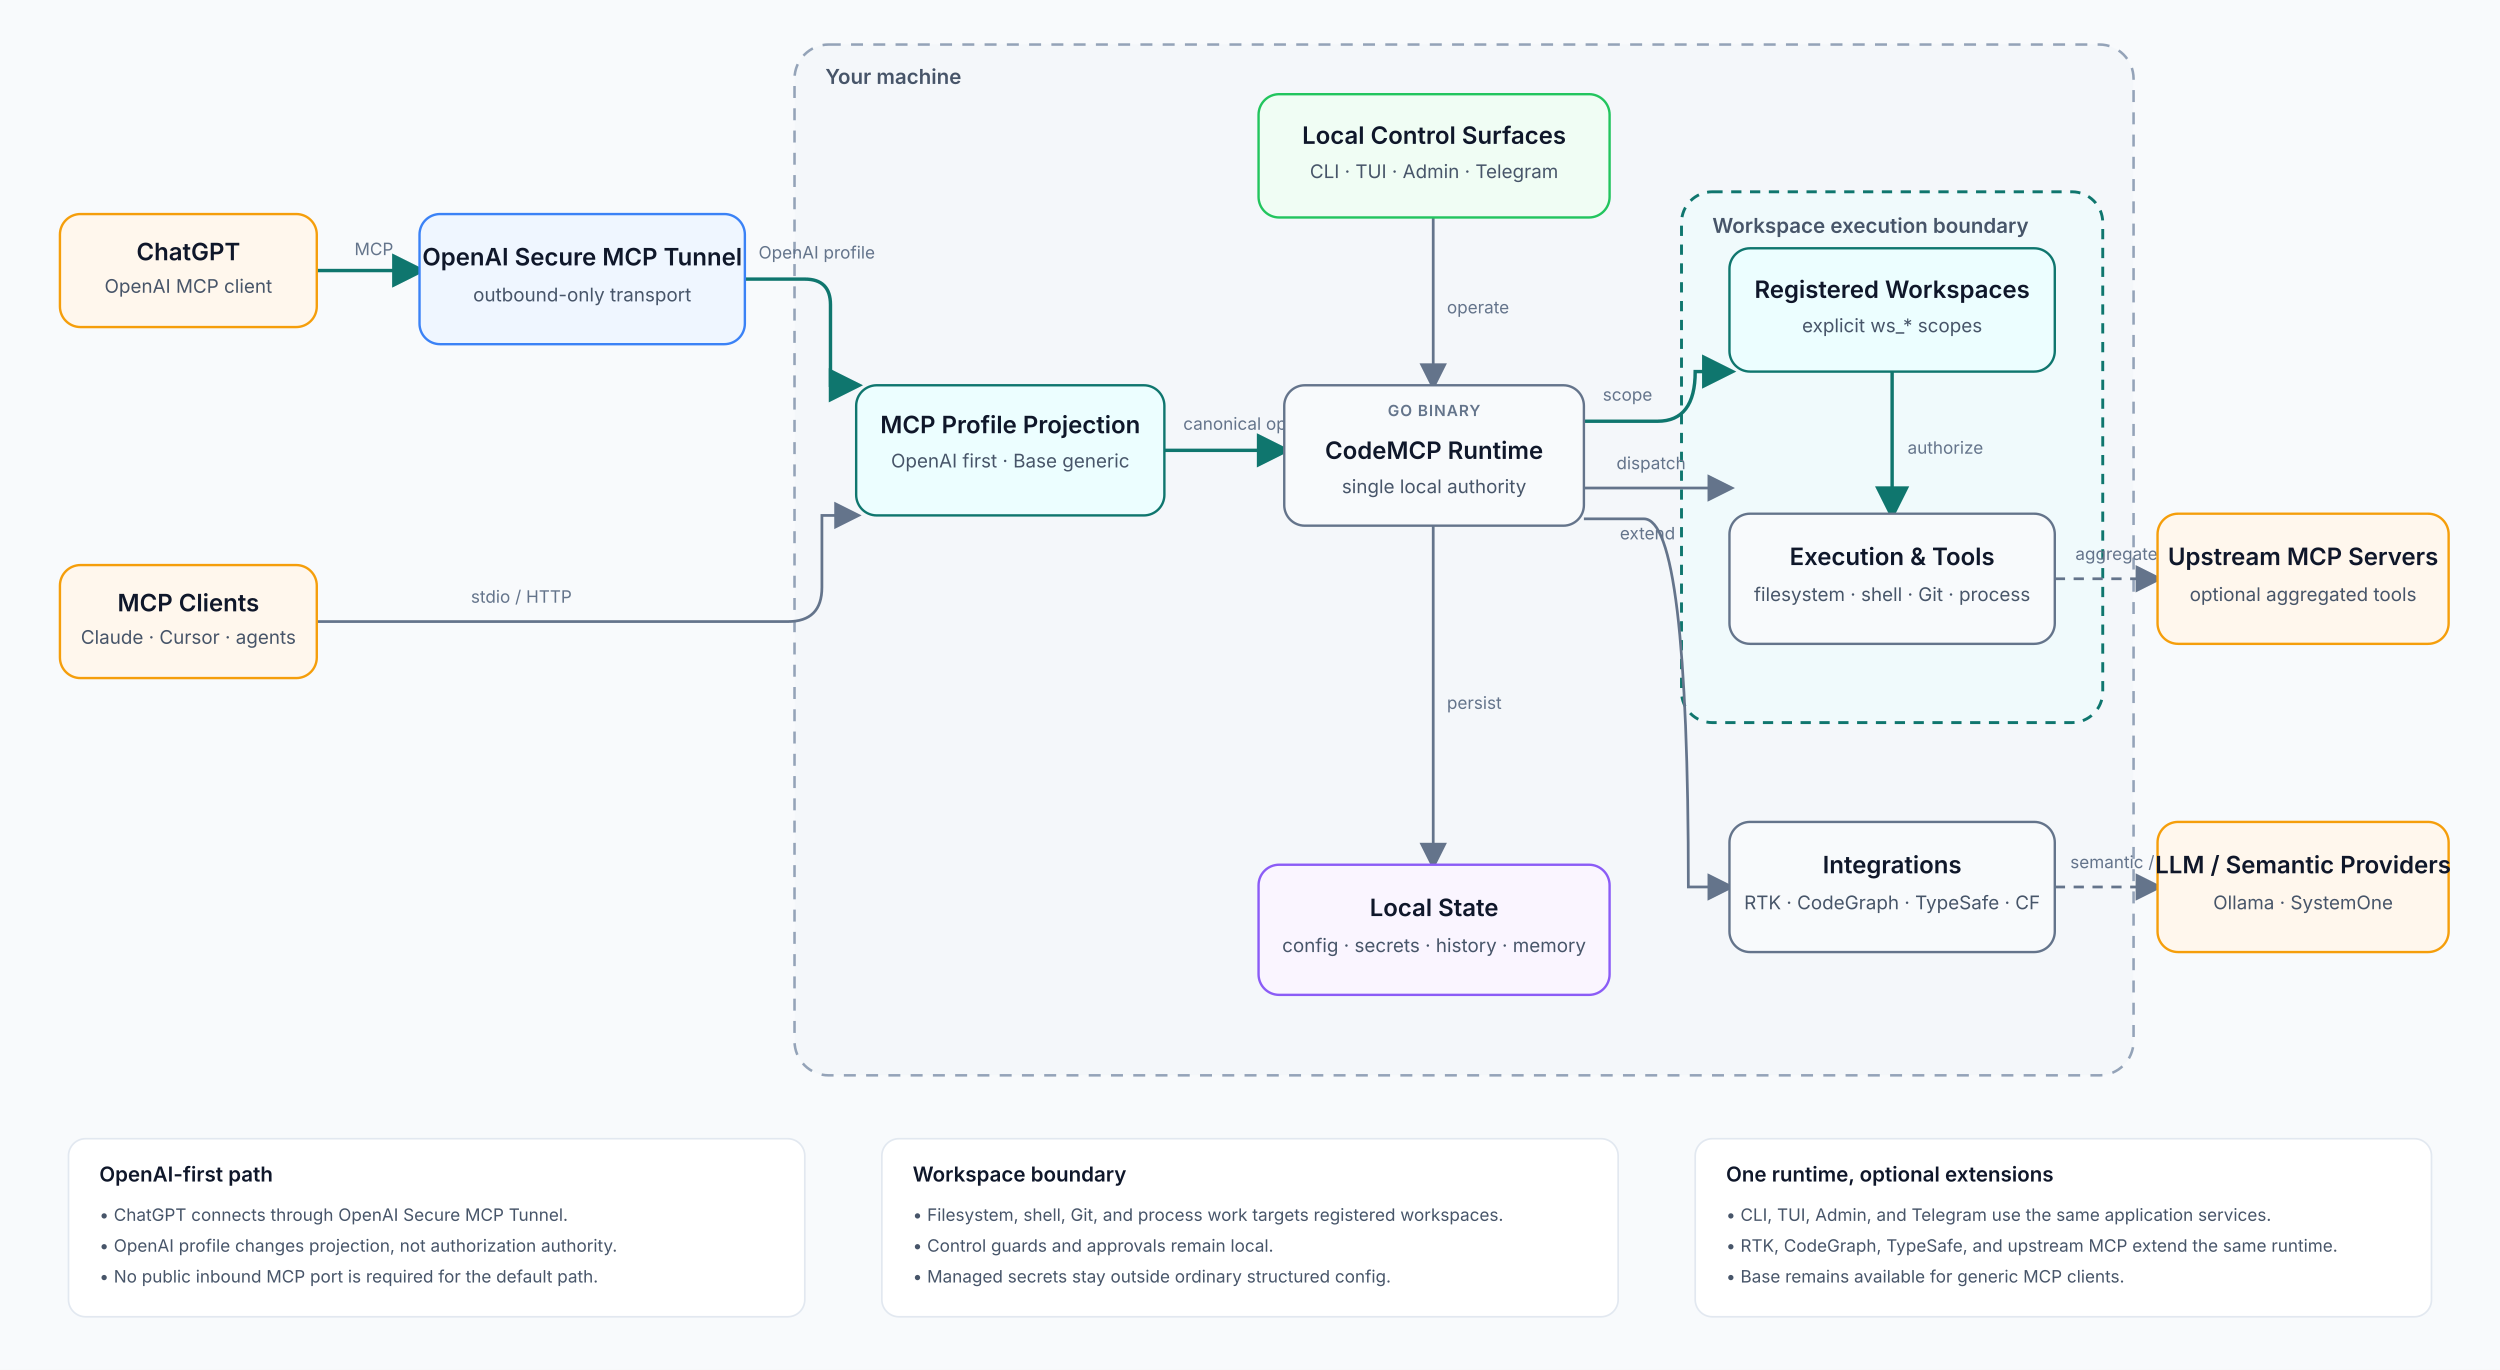
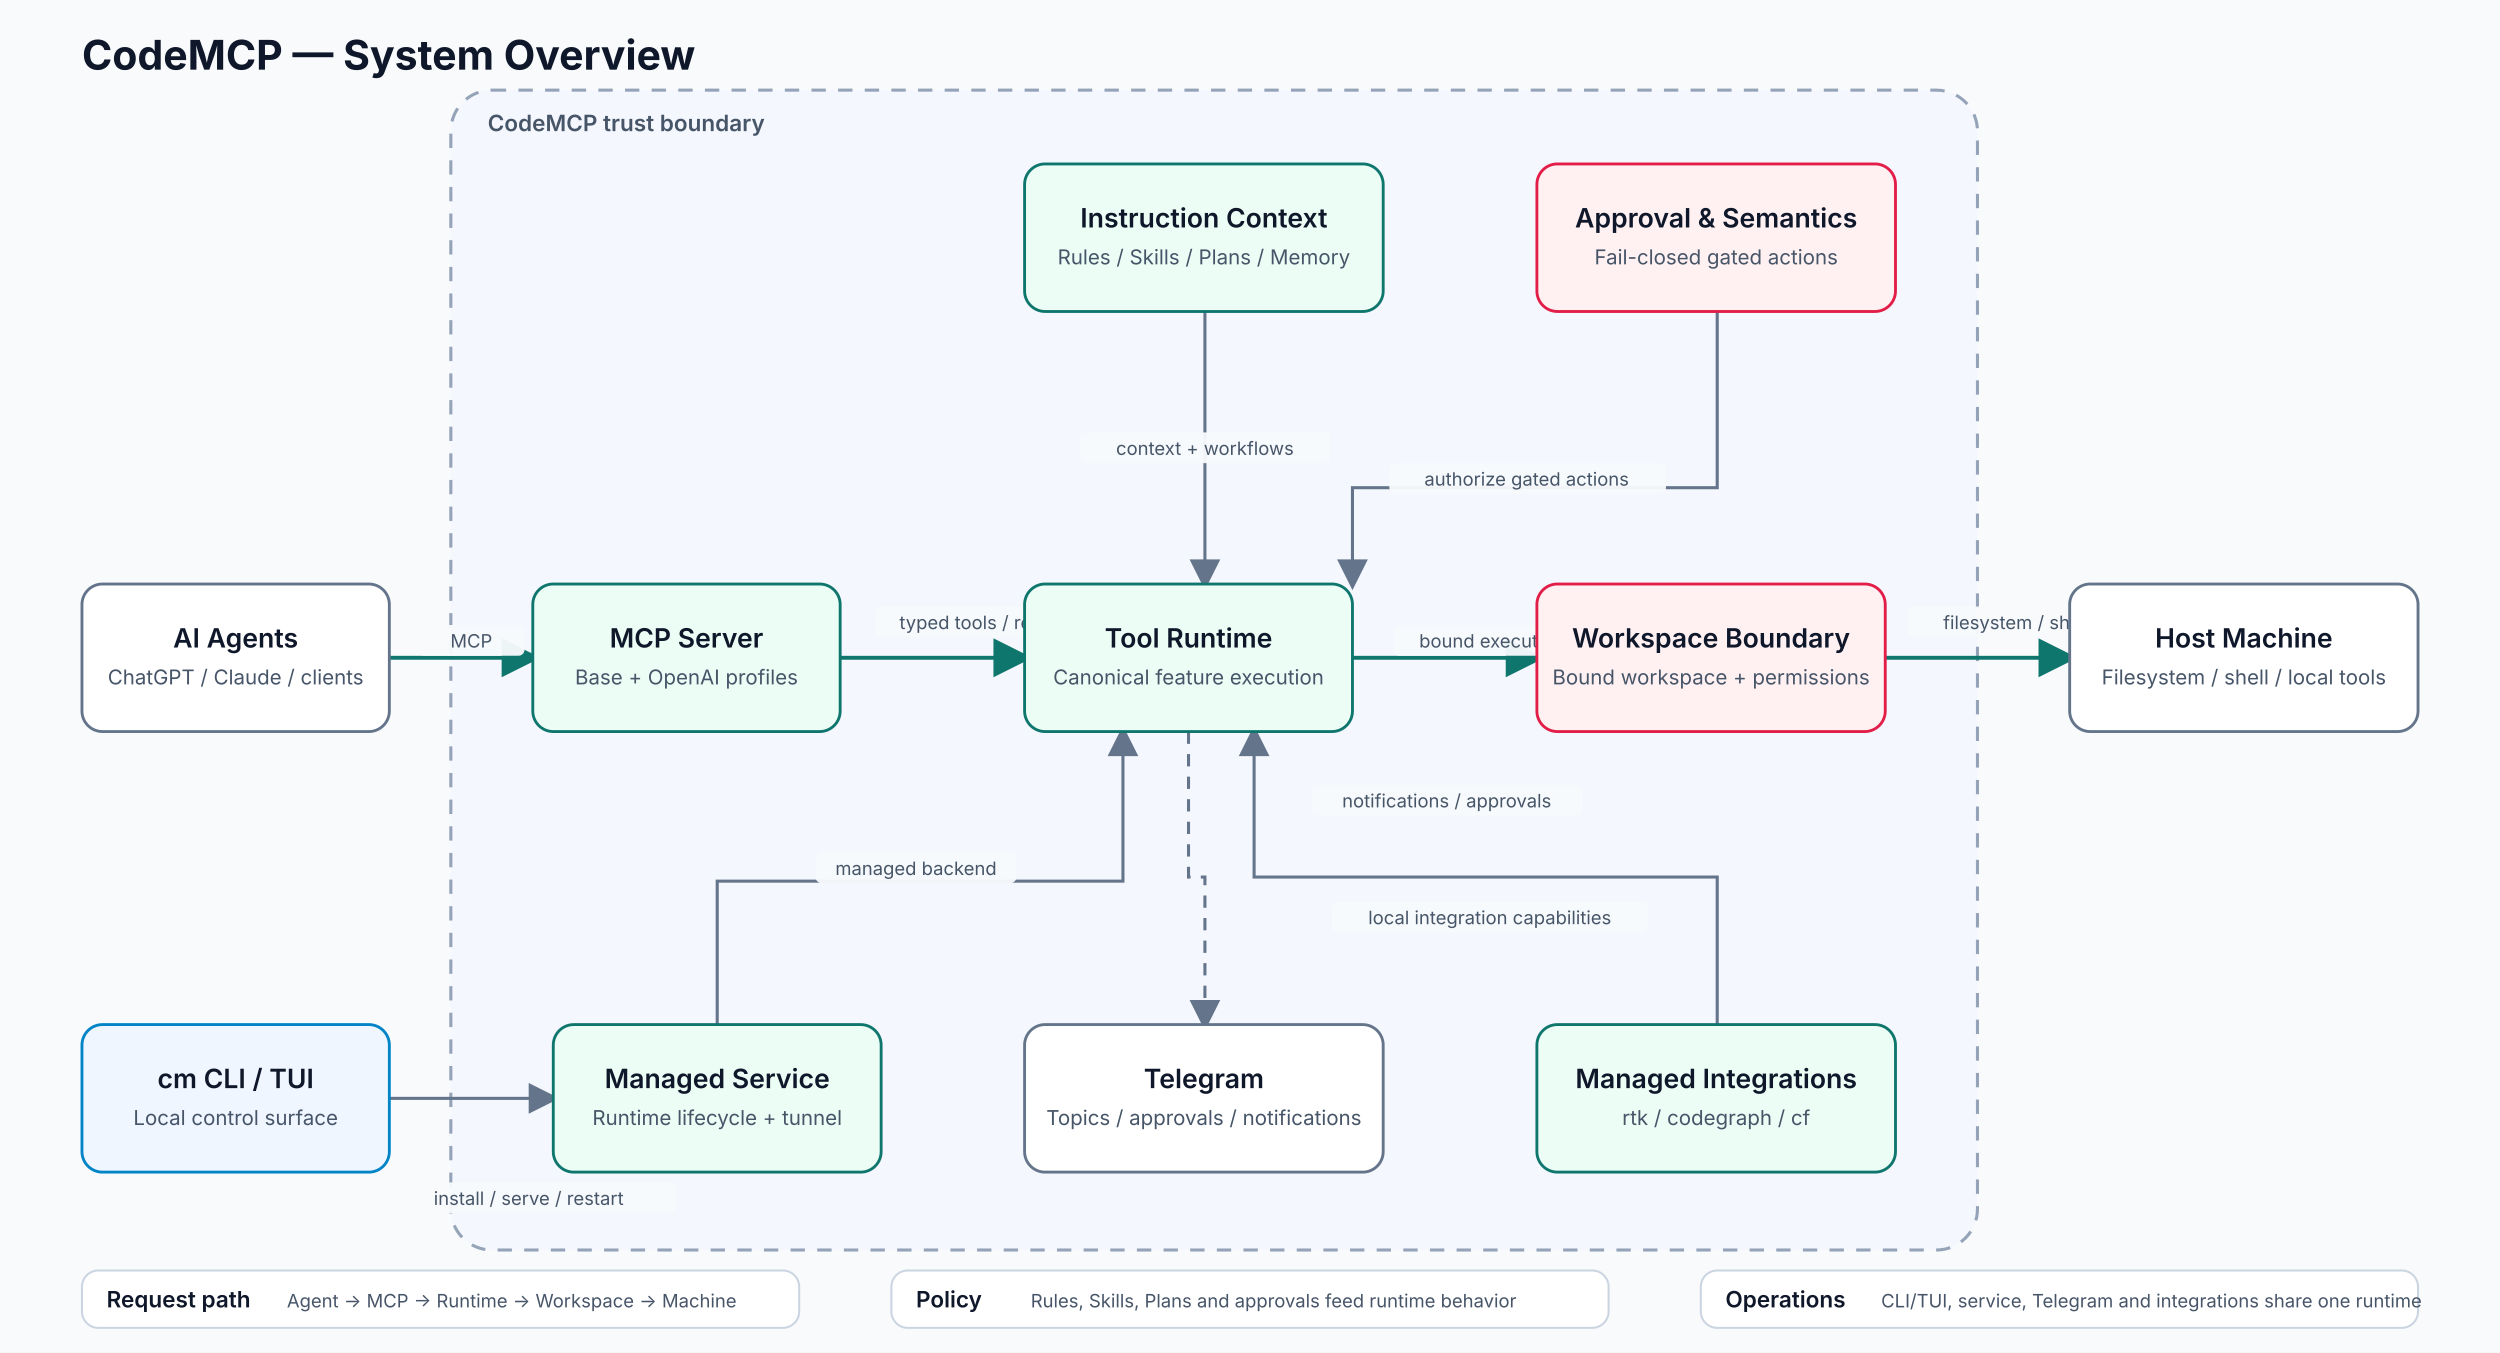
- <svg xmlns="http://www.w3.org/2000/svg" width="1460" height="800" viewBox="0 0 1460 800" role="img" aria-labelledby="title desc">
+ <svg xmlns="http://www.w3.org/2000/svg" width="1220" height="660" viewBox="0 0 1220 660" role="img" aria-labelledby="title desc">
  <defs>
    <marker id="arrow" markerWidth="10" markerHeight="10" refX="8" refY="5" orient="auto" markerUnits="strokeWidth">
      <path d="M0 0 L10 5 L0 10 z" fill="#64748b" />
    </marker>
    <marker id="arrow-accent" markerWidth="10" markerHeight="10" refX="8" refY="5" orient="auto" markerUnits="strokeWidth">
      <path d="M0 0 L10 5 L0 10 z" fill="#0f766e" />
    </marker>
    <style>
-       .bg{fill:#f8fafc}.frame{fill:#fff;stroke:#cbd5e1;stroke-width:1.5}.boundary{fill:#f1f5f9;fill-opacity:.45;stroke:#94a3b8;stroke-width:1.5;stroke-dasharray:7 6}.security-boundary{fill:#ecfeff;fill-opacity:.45;stroke:#0f766e;stroke-width:1.7;stroke-dasharray:6 5}
-       .node{fill:#fff;stroke:#94a3b8;stroke-width:1.4;rx:12}.node-cloud{fill:#eff6ff;stroke:#3b82f6}.node-security{fill:#ecfeff;stroke:#0f766e}.node-backend{fill:#f8fafc;stroke:#64748b}.node-db{fill:#faf5ff;stroke:#8b5cf6}.node-external{fill:#fff7ed;stroke:#f59e0b}.node-frontend{fill:#f0fdf4;stroke:#22c55e}
-       .label{font:600 14px Inter,ui-sans-serif,system-ui,sans-serif;fill:#0f172a}.sub{font:11px Inter,ui-sans-serif,system-ui,sans-serif;fill:#475569}.tag{font:600 9px Inter,ui-sans-serif,system-ui,sans-serif;fill:#64748b;letter-spacing:.06em}.boundary-label{font:600 12px Inter,ui-sans-serif,system-ui,sans-serif;fill:#475569}
-       .edge{fill:none;stroke:#64748b;stroke-width:1.6;marker-end:url(#arrow)}.edge-accent{stroke:#0f766e;stroke-width:2;marker-end:url(#arrow-accent)}.edge-dashed{stroke-dasharray:6 5}.edge-label{font:10px Inter,ui-sans-serif,system-ui,sans-serif;fill:#64748b}
-       .card{fill:#fff;stroke:#e2e8f0;rx:10}.card-title{font:600 12px Inter,ui-sans-serif,system-ui,sans-serif;fill:#0f172a}.card-text{font:10px Inter,ui-sans-serif,system-ui,sans-serif;fill:#475569}
-     </style>
+     .bg{fill:#f8fafc}.boundary{fill:#eef2ff;fill-opacity:.42;stroke:#94a3b8;stroke-width:1.5;stroke-dasharray:7 6}
+     .node{fill:#fff;stroke:#94a3b8;stroke-width:1.4}.backend{fill:#ecfdf5;stroke:#0f766e}.security{fill:#fff1f2;stroke:#e11d48}.frontend{fill:#eff6ff;stroke:#0284c7}.external{fill:#fff;stroke:#64748b}
+     .title{font:700 20px Inter,ui-sans-serif,system-ui,sans-serif;fill:#0f172a}.label{font:600 13px Inter,ui-sans-serif,system-ui,sans-serif;fill:#0f172a}.sub{font:10px Inter,ui-sans-serif,system-ui,sans-serif;fill:#475569}.edge-label{font:9px Inter,ui-sans-serif,system-ui,sans-serif;fill:#475569}.boundary-label{font:600 11px Inter,ui-sans-serif,system-ui,sans-serif;fill:#475569}
+     .edge{fill:none;stroke:#64748b;stroke-width:1.5;marker-end:url(#arrow)}.accent{stroke:#0f766e;stroke-width:1.9;marker-end:url(#arrow-accent)}.dash{stroke-dasharray:6 5}
+     .mask{fill:#f8fafc;fill-opacity:.95}.card{fill:#fff;stroke:#cbd5e1}.card-title{font:600 11px Inter,ui-sans-serif,system-ui,sans-serif;fill:#0f172a}.card-text{font:9px Inter,ui-sans-serif,system-ui,sans-serif;fill:#475569}
+   </style>
  </defs>
-   <rect class="bg" width="1460" height="800" />
-   <rect class="boundary" x="464" y="26" width="782" height="602" rx="20" />
-   <text class="boundary-label" x="482" y="49">Your machine</text>
-   <rect class="security-boundary" x="982" y="112" width="246" height="310" rx="18" />
-   <text class="boundary-label" x="1000" y="136">Workspace execution boundary</text>
-   <path class="edge edge-accent" d="M185 158 H245" />
-   <text class="edge-label" x="207" y="149">MCP</text>
-   <path class="edge edge-accent" d="M435 163 H470 Q485 163 485 178 V225 H500" />
-   <text class="edge-label" x="443" y="151">OpenAI profile</text>
-   <path class="edge" d="M185 363 H460 Q480 363 480 343 V301 H500" />
-   <text class="edge-label" x="275" y="352">stdio / HTTP</text>
-   <path class="edge edge-accent" d="M680 263 H750" />
-   <text class="edge-label" x="691" y="251">canonical operations</text>
-   <path class="edge" d="M837 127 V225" />
-   <text class="edge-label" x="845" y="183">operate</text>
-   <path class="edge edge-accent" d="M925 246 H968 Q990 246 990 217 H1010" />
-   <text class="edge-label" x="936" y="234">scope</text>
-   <path class="edge" d="M925 285 H1010" />
-   <text class="edge-label" x="944" y="274">dispatch</text>
-   <path class="edge edge-accent" d="M1105 217 V300" />
-   <text class="edge-label" x="1114" y="265">authorize</text>
-   <path class="edge" d="M837 307 V505" />
-   <text class="edge-label" x="845" y="414">persist</text>
-   <path class="edge" d="M925 303 H960 Q986 303 986 518 H1010" />
-   <text class="edge-label" x="946" y="315">extend</text>
-   <path class="edge edge-dashed" d="M1200 518 H1260" />
-   <text class="edge-label" x="1209" y="507">semantic / inference</text>
-   <path class="edge edge-dashed" d="M1200 338 H1260" />
-   <text class="edge-label" x="1212" y="327">aggregate MCP</text>
-   <g transform="translate(35 125)">
-     <rect class="node node-external" width="150" height="66" />
-     <text class="label" x="75" y="27" text-anchor="middle">ChatGPT</text>
-     <text class="sub" x="75" y="46" text-anchor="middle">OpenAI MCP client</text>
+   <rect class="bg" width="1220" height="660" />
+   <text class="title" x="40" y="34">CodeMCP — System Overview</text>
+   <rect class="boundary" x="220" y="44" width="745" height="566" rx="20" />
+   <text class="boundary-label" x="238" y="64">CodeMCP trust boundary</text>
+   <path class="edge accent" d="M190 321 H260" />
+   <path class="edge accent" d="M410 321 H500" />
+   <path class="edge accent" d="M660 321 H750" />
+   <path class="edge accent" d="M920 321 H1010" />
+   <path class="edge" d="M588 152 V285" />
+   <path class="edge" d="M838 152 V238 H660 V285" />
+   <path class="edge" d="M190 536 H270" />
+   <path class="edge" d="M350 500 V430 H548 V357" />
+   <path class="edge dash" d="M580 357 V428 H588 V500" />
+   <path class="edge" d="M838 500 V428 H612 V357" />
+   <rect class="mask" x="204" y="305" width="52" height="15" rx="3" />
+   <text class="edge-label" x="230" y="316" text-anchor="middle">MCP</text>
+   <rect class="mask" x="427" y="296" width="122" height="15" rx="3" />
+   <text class="edge-label" x="488" y="307" text-anchor="middle">typed tools / resources</text>
+   <rect class="mask" x="680" y="305" width="96" height="15" rx="3" />
+   <text class="edge-label" x="728" y="316" text-anchor="middle">bound execution</text>
+   <rect class="mask" x="931" y="296" width="106" height="15" rx="3" />
+   <text class="edge-label" x="984" y="307" text-anchor="middle">filesystem / shell</text>
+   <rect class="mask" x="527" y="211" width="122" height="15" rx="3" />
+   <text class="edge-label" x="588" y="222" text-anchor="middle">context + workflows</text>
+   <rect class="mask" x="678" y="226" width="135" height="15" rx="3" />
+   <text class="edge-label" x="745" y="237" text-anchor="middle">authorize gated actions</text>
+   <rect class="mask" x="185" y="577" width="145" height="15" rx="3" />
+   <text class="edge-label" x="258" y="588" text-anchor="middle">install / serve / restart</text>
+   <rect class="mask" x="398" y="416" width="98" height="15" rx="3" />
+   <text class="edge-label" x="447" y="427" text-anchor="middle">managed backend</text>
+   <rect class="mask" x="640" y="383" width="132" height="15" rx="3" />
+   <text class="edge-label" x="706" y="394" text-anchor="middle">notifications / approvals</text>
+   <rect class="mask" x="650" y="440" width="154" height="15" rx="3" />
+   <text class="edge-label" x="727" y="451" text-anchor="middle">local integration capabilities</text>
+   <g transform="translate(40 285)">
+     <rect class="node external" width="150" height="72" rx="10" />
+     <text class="label" x="75" y="31" text-anchor="middle">AI Agents</text>
+     <text class="sub" x="75" y="49" text-anchor="middle">ChatGPT / Claude / clients</text>
  </g>
-   <g transform="translate(35 330)">
-     <rect class="node node-external" width="150" height="66" />
-     <text class="label" x="75" y="27" text-anchor="middle">MCP Clients</text>
-     <text class="sub" x="75" y="46" text-anchor="middle">Claude · Cursor · agents</text>
+   <g transform="translate(260 285)">
+     <rect class="node backend" width="150" height="72" rx="10" />
+     <text class="label" x="75" y="31" text-anchor="middle">MCP Server</text>
+     <text class="sub" x="75" y="49" text-anchor="middle">Base + OpenAI profiles</text>
  </g>
-   <g transform="translate(245 125)">
-     <rect class="node node-cloud" width="190" height="76" />
-     <text class="label" x="95" y="30" text-anchor="middle">OpenAI Secure MCP Tunnel</text>
-     <text class="sub" x="95" y="51" text-anchor="middle">outbound-only transport</text>
+   <g transform="translate(500 285)">
+     <rect class="node backend" width="160" height="72" rx="10" />
+     <text class="label" x="80" y="31" text-anchor="middle">Tool Runtime</text>
+     <text class="sub" x="80" y="49" text-anchor="middle">Canonical feature execution</text>
  </g>
-   <g transform="translate(500 225)">
-     <rect class="node node-security" width="180" height="76" />
-     <text class="label" x="90" y="28" text-anchor="middle">MCP Profile Projection</text>
-     <text class="sub" x="90" y="48" text-anchor="middle">OpenAI first · Base generic</text>
+   <g transform="translate(750 285)">
+     <rect class="node security" width="170" height="72" rx="10" />
+     <text class="label" x="85" y="31" text-anchor="middle">Workspace Boundary</text>
+     <text class="sub" x="85" y="49" text-anchor="middle">Bound workspace + permissions</text>
  </g>
-   <g transform="translate(750 225)">
-     <rect class="node node-backend" width="175" height="82" />
-     <text class="tag" x="87.5" y="18" text-anchor="middle">GO BINARY</text>
-     <text class="label" x="87.5" y="43" text-anchor="middle">CodeMCP Runtime</text>
-     <text class="sub" x="87.5" y="63" text-anchor="middle">single local authority</text>
+   <g transform="translate(1010 285)">
+     <rect class="node external" width="170" height="72" rx="10" />
+     <text class="label" x="85" y="31" text-anchor="middle">Host Machine</text>
+     <text class="sub" x="85" y="49" text-anchor="middle">Filesystem / shell / local tools</text>
  </g>
-   <g transform="translate(735 55)">
-     <rect class="node node-frontend" width="205" height="72" />
-     <text class="label" x="102.5" y="29" text-anchor="middle">Local Control Surfaces</text>
-     <text class="sub" x="102.5" y="49" text-anchor="middle">CLI · TUI · Admin · Telegram</text>
+   <g transform="translate(500 80)">
+     <rect class="node backend" width="175" height="72" rx="10" />
+     <text class="label" x="87.5" y="31" text-anchor="middle">Instruction Context</text>
+     <text class="sub" x="87.5" y="49" text-anchor="middle">Rules / Skills / Plans / Memory</text>
  </g>
-   <g transform="translate(1010 145)">
-     <rect class="node node-security" width="190" height="72" />
-     <text class="label" x="95" y="29" text-anchor="middle">Registered Workspaces</text>
-     <text class="sub" x="95" y="49" text-anchor="middle">explicit ws_* scopes</text>
+   <g transform="translate(750 80)">
+     <rect class="node security" width="175" height="72" rx="10" />
+     <text class="label" x="87.5" y="31" text-anchor="middle">Approval &amp; Semantics</text>
+     <text class="sub" x="87.5" y="49" text-anchor="middle">Fail-closed gated actions</text>
  </g>
-   <g transform="translate(1010 300)">
-     <rect class="node node-backend" width="190" height="76" />
-     <text class="label" x="95" y="30" text-anchor="middle">Execution &amp; Tools</text>
-     <text class="sub" x="95" y="51" text-anchor="middle">filesystem · shell · Git · process</text>
+   <g transform="translate(40 500)">
+     <rect class="node frontend" width="150" height="72" rx="10" />
+     <text class="label" x="75" y="31" text-anchor="middle">cm CLI / TUI</text>
+     <text class="sub" x="75" y="49" text-anchor="middle">Local control surface</text>
  </g>
-   <g transform="translate(735 505)">
-     <rect class="node node-db" width="205" height="76" />
-     <text class="label" x="102.5" y="30" text-anchor="middle">Local State</text>
-     <text class="sub" x="102.5" y="51" text-anchor="middle">config · secrets · history · memory</text>
+   <g transform="translate(270 500)">
+     <rect class="node backend" width="160" height="72" rx="10" />
+     <text class="label" x="80" y="31" text-anchor="middle">Managed Service</text>
+     <text class="sub" x="80" y="49" text-anchor="middle">Runtime lifecycle + tunnel</text>
  </g>
-   <g transform="translate(1010 480)">
-     <rect class="node node-backend" width="190" height="76" />
-     <text class="label" x="95" y="30" text-anchor="middle">Integrations</text>
-     <text class="sub" x="95" y="51" text-anchor="middle">RTK · CodeGraph · TypeSafe · CF</text>
+   <g transform="translate(500 500)">
+     <rect class="node external" width="175" height="72" rx="10" />
+     <text class="label" x="87.5" y="31" text-anchor="middle">Telegram</text>
+     <text class="sub" x="87.5" y="49" text-anchor="middle">Topics / approvals / notifications</text>
  </g>
-   <g transform="translate(1260 480)">
-     <rect class="node node-external" width="170" height="76" />
-     <text class="label" x="85" y="30" text-anchor="middle">LLM / Semantic Providers</text>
-     <text class="sub" x="85" y="51" text-anchor="middle">Ollama · SystemOne</text>
+   <g transform="translate(750 500)">
+     <rect class="node backend" width="175" height="72" rx="10" />
+     <text class="label" x="87.5" y="31" text-anchor="middle">Managed Integrations</text>
+     <text class="sub" x="87.5" y="49" text-anchor="middle">rtk / codegraph / cf</text>
  </g>
-   <g transform="translate(1260 300)">
-     <rect class="node node-external" width="170" height="76" />
-     <text class="label" x="85" y="30" text-anchor="middle">Upstream MCP Servers</text>
-     <text class="sub" x="85" y="51" text-anchor="middle">optional aggregated tools</text>
+   <g transform="translate(40 620)">
+     <rect class="card" width="350" height="28" rx="8" />
+     <text class="card-title" x="12" y="18">Request path</text>
+     <text class="card-text" x="100" y="18">Agent → MCP → Runtime → Workspace → Machine</text>
  </g>
-   <g transform="translate(40 665)">
-     <rect class="card" width="430" height="104" />
-     <text class="card-title" x="18" y="25">OpenAI-first path</text>
-     <text class="card-text" x="18" y="48">• ChatGPT connects through OpenAI Secure MCP Tunnel.</text>
-     <text class="card-text" x="18" y="66">• OpenAI profile changes projection, not authorization authority.</text>
-     <text class="card-text" x="18" y="84">• No public inbound MCP port is required for the default path.</text>
+   <g transform="translate(435 620)">
+     <rect class="card" width="350" height="28" rx="8" />
+     <text class="card-title" x="12" y="18">Policy</text>
+     <text class="card-text" x="68" y="18">Rules, Skills, Plans and approvals feed runtime behavior</text>
  </g>
-   <g transform="translate(515 665)">
-     <rect class="card" width="430" height="104" />
-     <text class="card-title" x="18" y="25">Workspace boundary</text>
-     <text class="card-text" x="18" y="48">• Filesystem, shell, Git, and process work targets registered workspaces.</text>
-     <text class="card-text" x="18" y="66">• Control guards and approvals remain local.</text>
-     <text class="card-text" x="18" y="84">• Managed secrets stay outside ordinary structured config.</text>
-   </g>
-   <g transform="translate(990 665)">
-     <rect class="card" width="430" height="104" />
-     <text class="card-title" x="18" y="25">One runtime, optional extensions</text>
-     <text class="card-text" x="18" y="48">• CLI, TUI, Admin, and Telegram use the same application services.</text>
-     <text class="card-text" x="18" y="66">• RTK, CodeGraph, TypeSafe, and upstream MCP extend the same runtime.</text>
-     <text class="card-text" x="18" y="84">• Base remains available for generic MCP clients.</text>
+   <g transform="translate(830 620)">
+     <rect class="card" width="350" height="28" rx="8" />
+     <text class="card-title" x="12" y="18">Operations</text>
+     <text class="card-text" x="88" y="18">CLI/TUI, service, Telegram and integrations share one runtime</text>
  </g>
</svg>
